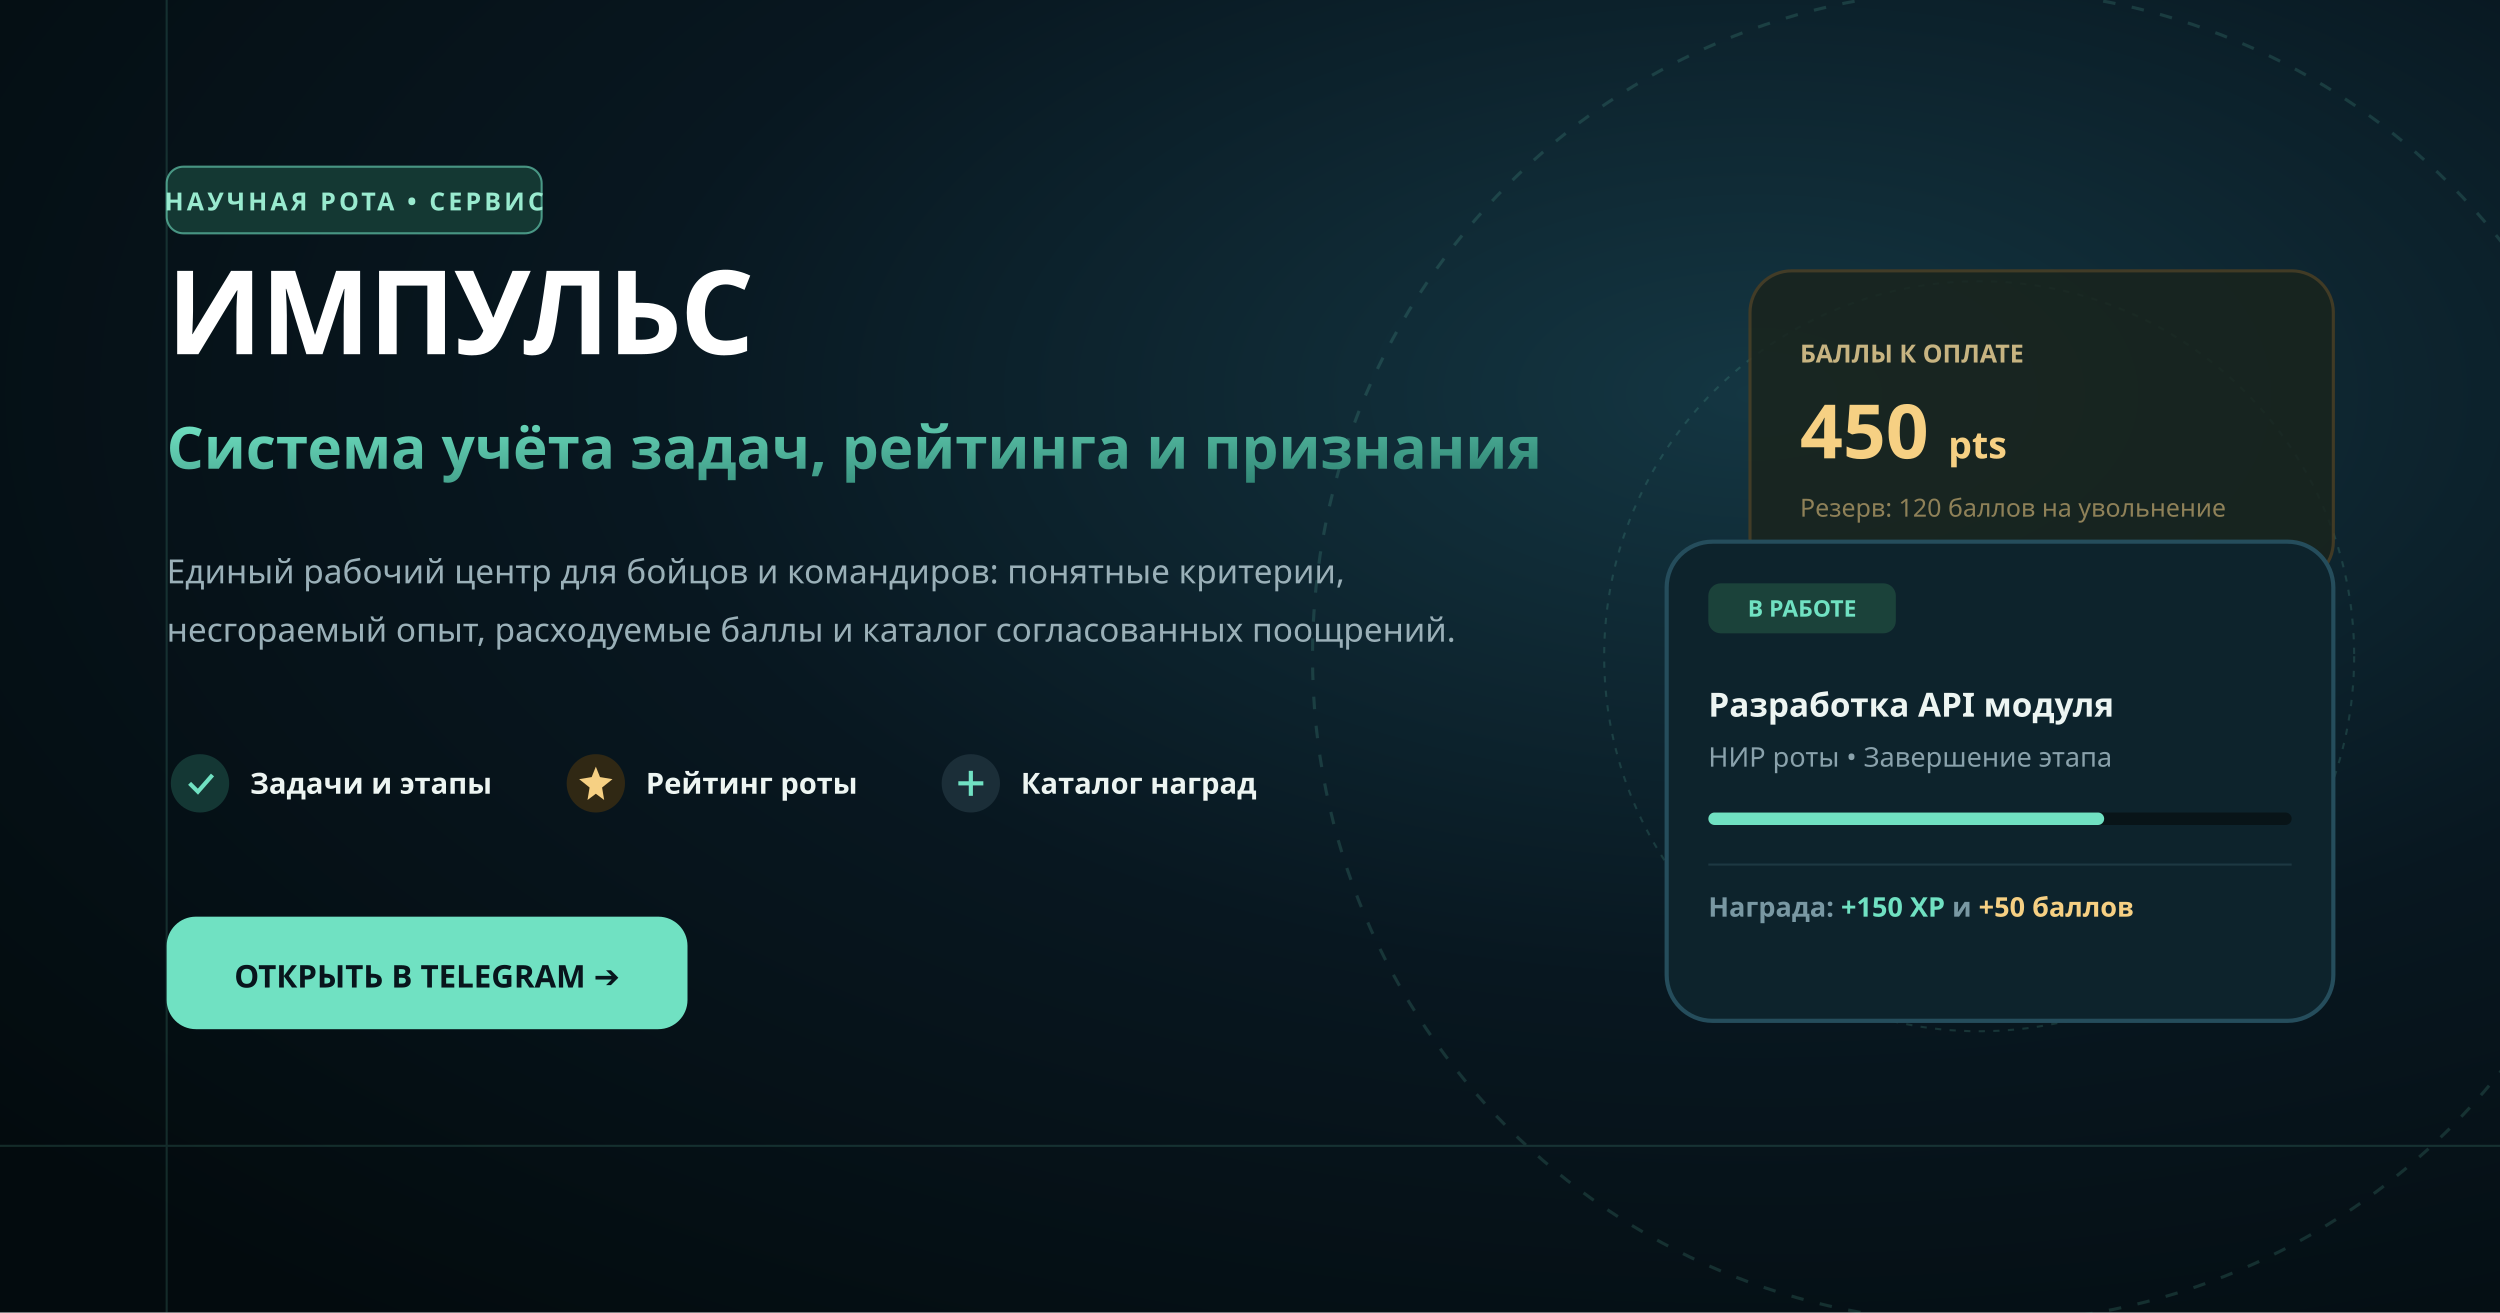
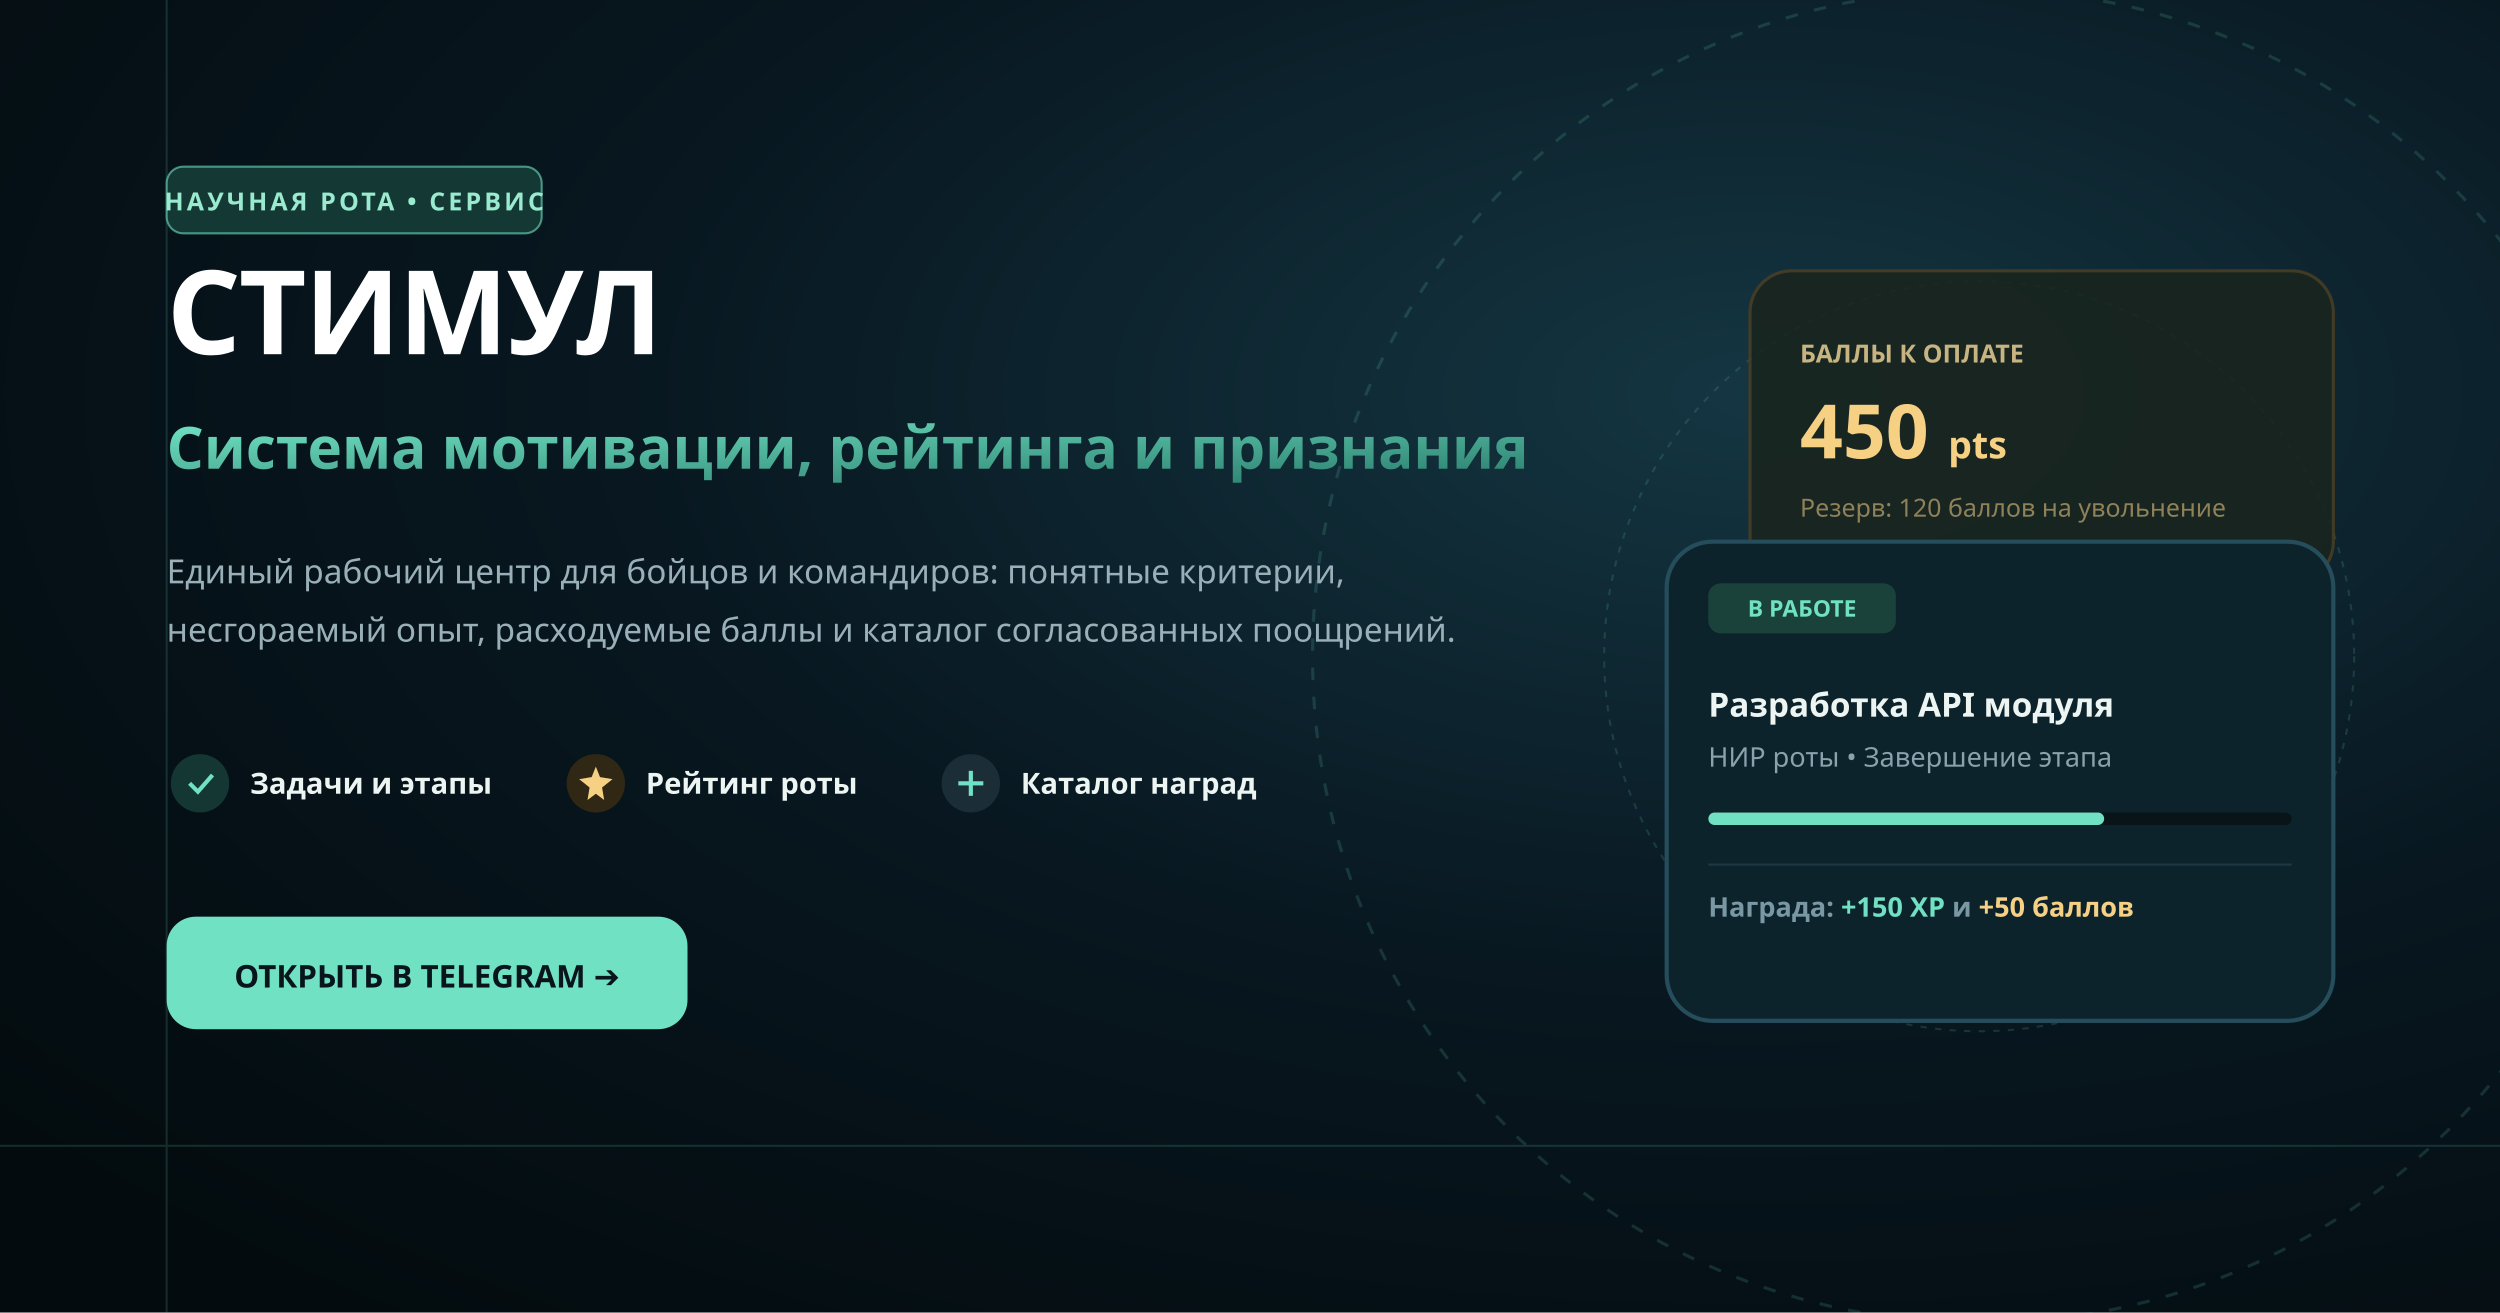
<svg xmlns="http://www.w3.org/2000/svg" viewBox="0 0 1200 630" width="100%" height="100%">
  <defs>
    <radialGradient id="landBg" cx="70%" cy="30%" r="90%">
      <stop offset="0%" stop-color="#143642" />
      <stop offset="50%" stop-color="#081720" />
      <stop offset="100%" stop-color="#030b0e" />
    </radialGradient>
    <linearGradient id="lMint" x1="0%" y1="0%" x2="100%" y2="100%">
      <stop offset="0%" stop-color="#70e1c2" />
      <stop offset="100%" stop-color="#2a7d6d" />
    </linearGradient>
    <filter id="lGlow" x="-20%" y="-20%" width="140%" height="140%">
      <feGaussianBlur stdDeviation="12" result="blur" />
      <feMerge>
        <feMergeNode in="blur" />
        <feMergeNode in="SourceGraphic" />
      </feMerge>
    </filter>
  </defs>
  <rect width="1200" height="630" fill="url(#landBg)" />
  <g opacity="0.15" stroke="#70e1c2">
    <circle cx="950" cy="315" r="320" fill="none" stroke-width="1.5" stroke-dasharray="6 8" />
    <circle cx="950" cy="315" r="180" fill="none" stroke-width="1" stroke-dasharray="3 4" />
    <line x1="80" y1="0" x2="80" y2="630" stroke-width="1" />
    <line x1="0" y1="550" x2="1200" y2="550" stroke-width="1" />
  </g>
  <g transform="translate(80, 80)">
    <rect width="180" height="32" rx="8" fill="#143833" stroke="#70e1c2" stroke-width="1" stroke-opacity="0.6" />
    <text x="90" y="21" text-anchor="middle" font-family="'Manrope', sans-serif" font-size="12" font-weight="700" letter-spacing="1.5" fill="#99eacf">
      НАУЧНАЯ РОТА • СЕРВИС
    </text>
    <text y="90" font-family="'Manrope', sans-serif" font-size="56" font-weight="800" fill="#ffffff" letter-spacing="-1">
-       ИМПУЛЬС
+       СТИМУЛ
    </text>
    <text y="145" font-family="'Manrope', sans-serif" font-size="28" font-weight="700" fill="url(#lMint)">
-       Система учёта задач, рейтинга и признания
+       Система мотивации, рейтинга и признания
    </text>
    <text y="200" font-family="'Manrope', sans-serif" font-size="16" font-weight="400" fill="#9ab0b8">
      Единый рабочий центр для бойцов и командиров: понятные критерии,
    </text>
    <text y="228" font-family="'Manrope', sans-serif" font-size="16" font-weight="400" fill="#9ab0b8">
      несгораемый опыт, расходуемые баллы и каталог согласованных поощрений.
    </text>
    <g transform="translate(0, 280)">
      <g>
        <circle cx="16" cy="16" r="14" fill="#143734" />
        <path d="M 11 16 L 15 20 L 22 12" fill="none" stroke="#70e1c2" stroke-width="2" />
        <text x="40" y="21" font-family="'Manrope', sans-serif" font-size="14" font-weight="700" fill="#edf5f2">Задачи и этапы</text>
      </g>
      <g transform="translate(190, 0)">
        <circle cx="16" cy="16" r="14" fill="#302814" />
        <polygon points="16,8 18,13 24,14 19,18 20,24 16,21 12,24 13,18 8,14 14,13" fill="#f6d083" />
        <text x="40" y="21" font-family="'Manrope', sans-serif" font-size="14" font-weight="700" fill="#edf5f2">Рейтинг роты</text>
      </g>
      <g transform="translate(370, 0)">
        <circle cx="16" cy="16" r="14" fill="#1b2e38" />
        <path d="M 10 16 L 22 16 M 16 10 L 16 22" stroke="#70e1c2" stroke-width="2" />
        <text x="40" y="21" font-family="'Manrope', sans-serif" font-size="14" font-weight="700" fill="#edf5f2">Каталог наград</text>
      </g>
    </g>
    <g transform="translate(0, 360)">
      <rect width="250" height="54" rx="14" fill="#70e1c2" />
      <text x="125" y="34" text-anchor="middle" font-family="'Manrope', sans-serif" font-size="15" font-weight="800" fill="#08151c">
        ОТКРЫТЬ В TELEGRAM ➔
      </text>
    </g>
  </g>
  <g transform="translate(800, 110)">
    <g transform="translate(40, 20)">
      <rect width="280" height="150" rx="20" fill="#19231c" stroke="#4a3e23" stroke-width="1.5" opacity="0.85" />
      <text x="24" y="44" font-family="'Manrope', sans-serif" font-size="12" font-weight="700" fill="#c7b481">БАЛЛЫ К ОПЛАТЕ</text>
      <text x="24" y="90" font-family="'Manrope', sans-serif" font-size="36" font-weight="800" fill="#f6d083">450 <tspan font-size="18">pts</tspan>
      </text>
      <text x="24" y="118" font-family="'Manrope', sans-serif" font-size="12" font-weight="500" fill="#8f8158">Резерв: 120 баллов на увольнение</text>
    </g>
    <g transform="translate(0, 150)">
      <rect width="320" height="230" rx="22" fill="#0d232c" stroke="#254d5c" stroke-width="2" />
      <g transform="translate(20, 20)">
        <rect width="90" height="24" rx="6" fill="#1b423a" />
        <text x="45" y="16" text-anchor="middle" font-family="'Manrope', sans-serif" font-size="11" font-weight="700" fill="#70e1c2">В РАБОТЕ</text>
        <text y="64" font-family="'Manrope', sans-serif" font-size="16" font-weight="700" fill="#edf5f2">
          Разработка API модуля
        </text>
        <text y="88" font-family="'Manrope', sans-serif" font-size="13" font-weight="400" fill="#8aa2ac">
          НИР роты • Завершение этапа
        </text>
        <rect y="110" width="280" height="6" rx="3" fill="#081418" />
        <rect y="110" width="190" height="6" rx="3" fill="#70e1c2" />
        <line x1="0" y1="135" x2="280" y2="135" stroke="#1d3842" stroke-width="1" />
        <text y="160" font-family="'Manrope', sans-serif" font-size="13" font-weight="600" fill="#7998a3">
          Награда: <tspan fill="#70e1c2" font-weight="700">+150 XP</tspan> и <tspan fill="#f6d083" font-weight="700">+50 баллов</tspan>
        </text>
      </g>
    </g>
  </g>
</svg>
